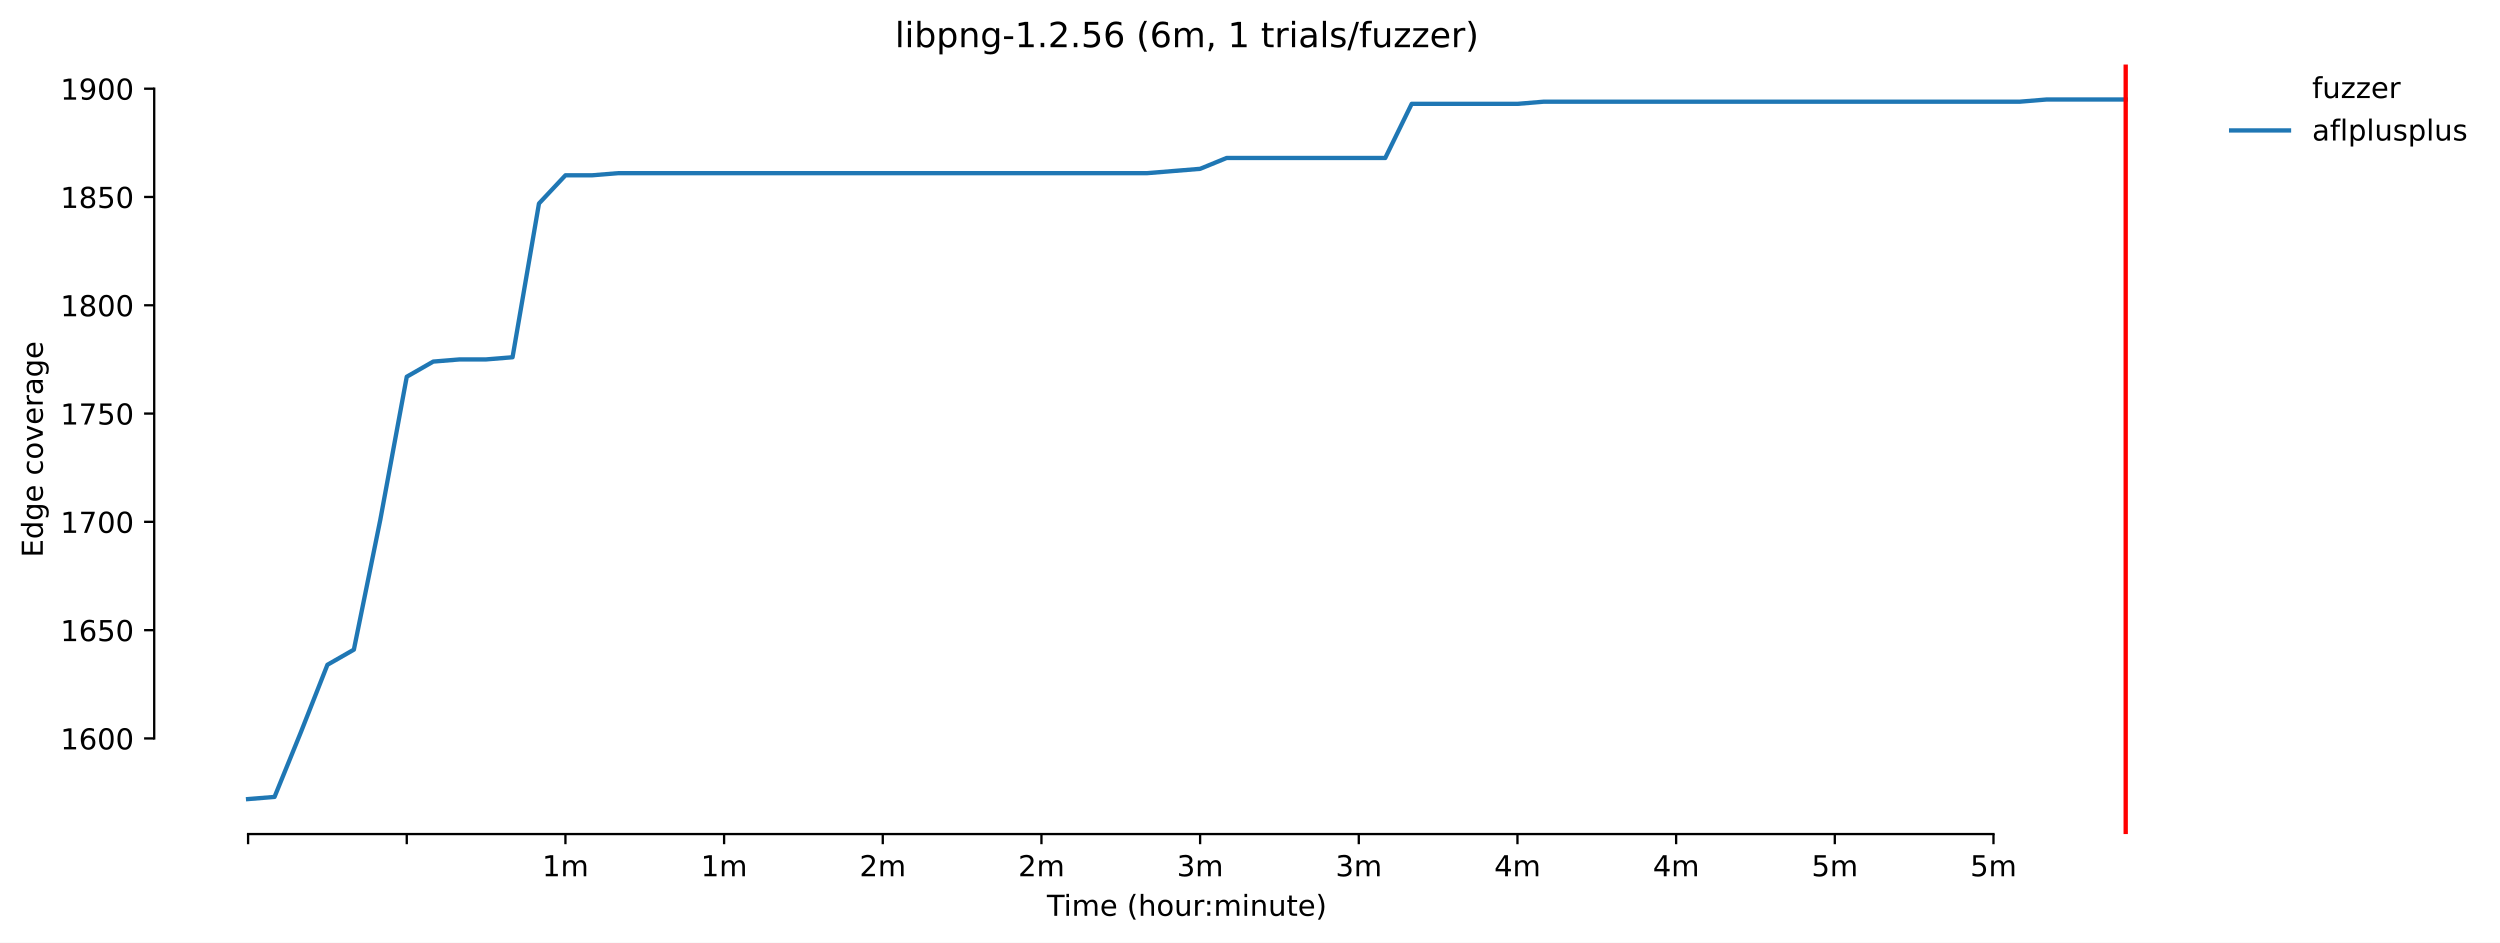
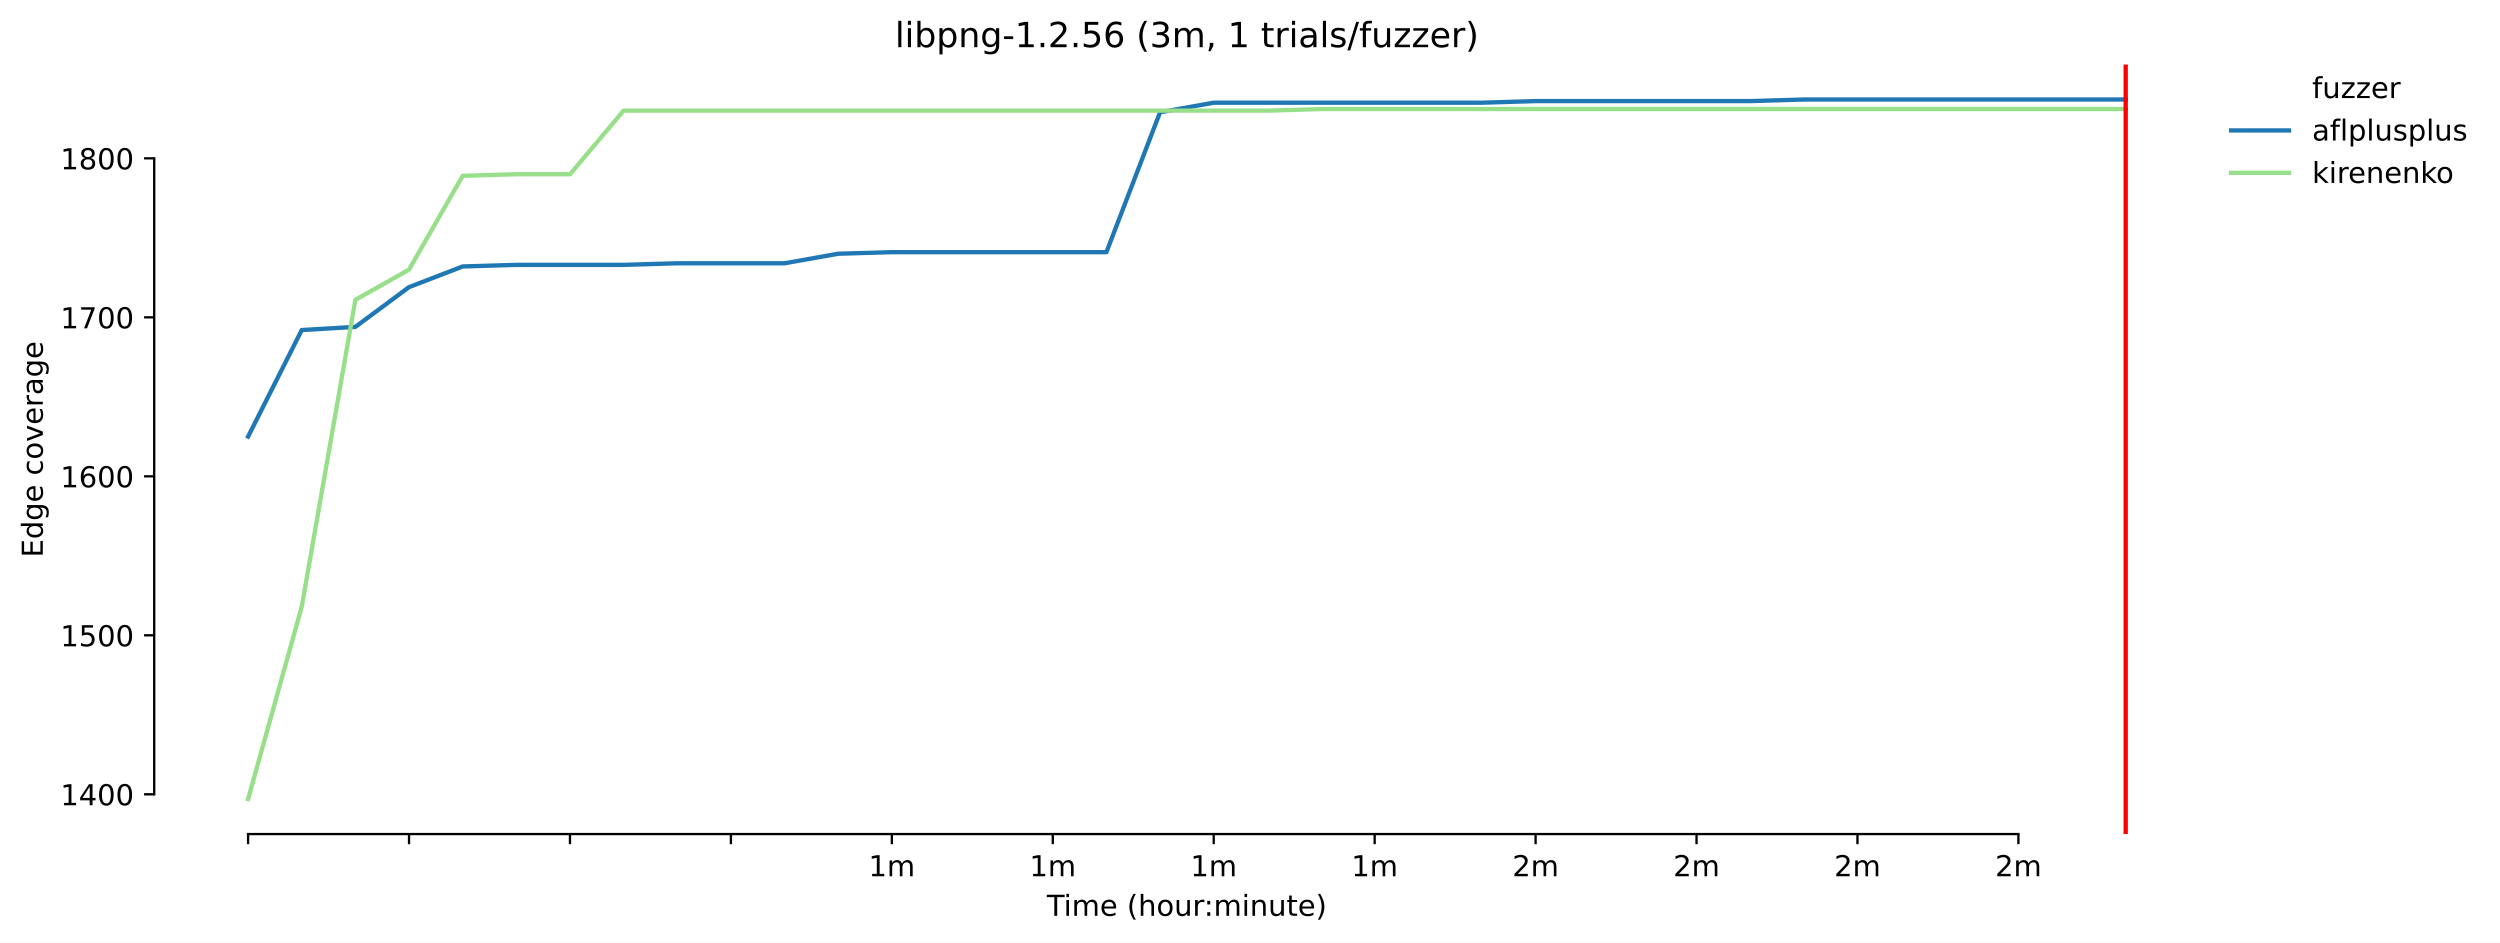
<svg xmlns="http://www.w3.org/2000/svg" xmlns:xlink="http://www.w3.org/1999/xlink" height="325.986pt" version="1.1" viewBox="0 0 864.542 325.986" width="864.542pt">
  <defs>
    <style type="text/css">*{stroke-linecap:butt;stroke-linejoin:round;}</style>
  </defs>
  <g id="figure_1">
    <g id="patch_1">
      <path d="M 0 325.986  L 864.542 325.986  L 864.542 0  L 0 0  z " style="fill:#ffffff;" />
    </g>
    <g id="axes_1">
      <g id="patch_2">
        <path d="M 53.328 288.43  L 767.568 288.43  L 767.568 22.318  L 53.328 22.318  z " style="fill:#ffffff;" />
      </g>
      <g id="matplotlib.axis_1">
        <g id="xtick_1">
          <g id="line2d_1">
            <defs>
-               <path d="M 0 0  L 0 3.5  " id="mb77b4b77ea" style="stroke:#000000;stroke-width:0.8;" />
+               <path d="M 0 0  L 0 3.5  " id="m49708f66ea" style="stroke:#000000;stroke-width:0.8;" />
            </defs>
            <g>
-               <use style="stroke:#000000;stroke-width:0.8;" x="85.794" xlink:href="#mb77b4b77ea" y="288.43" />
+               <use style="stroke:#000000;stroke-width:0.8;" x="85.794" xlink:href="#m49708f66ea" y="288.43" />
            </g>
          </g>
        </g>
        <g id="xtick_2">
          <g id="line2d_2">
            <g>
-               <use style="stroke:#000000;stroke-width:0.8;" x="140.665" xlink:href="#mb77b4b77ea" y="288.43" />
+               <use style="stroke:#000000;stroke-width:0.8;" x="141.449" xlink:href="#m49708f66ea" y="288.43" />
            </g>
          </g>
        </g>
        <g id="xtick_3">
          <g id="line2d_3">
            <g>
-               <use style="stroke:#000000;stroke-width:0.8;" x="195.536" xlink:href="#mb77b4b77ea" y="288.43" />
+               <use style="stroke:#000000;stroke-width:0.8;" x="197.104" xlink:href="#m49708f66ea" y="288.43" />
+             </g>
+           </g>
+         </g>
+         <g id="xtick_4">
+           <g id="line2d_4">
+             <g>
+               <use style="stroke:#000000;stroke-width:0.8;" x="252.759" xlink:href="#m49708f66ea" y="288.43" />
+             </g>
+           </g>
+         </g>
+         <g id="xtick_5">
+           <g id="line2d_5">
+             <g>
+               <use style="stroke:#000000;stroke-width:0.8;" x="308.414" xlink:href="#m49708f66ea" y="288.43" />
            </g>
          </g>
          <g id="text_1">
-             <g transform="translate(187.4844 303.0286)scale(0.1 -0.1)">
+             <g transform="translate(300.3623 303.0286)scale(0.1 -0.1)">
              <defs>
                <path d="M 12.406 8.297  L 28.516 8.297  L 28.516 63.922  L 10.984 60.406  L 10.984 69.391  L 28.422 72.906  L 38.281 72.906  L 38.281 8.297  L 54.391 8.297  L 54.391 0  L 12.406 0  z " id="DejaVuSans-49" />
                <path d="M 52 44.188  Q 55.375 50.25 60.062 53.125  Q 64.75 56 71.094 56  Q 79.641 56 84.281 50.016  Q 88.922 44.047 88.922 33.016  L 88.922 0  L 79.891 0  L 79.891 32.719  Q 79.891 40.578 77.094 44.375  Q 74.312 48.188 68.609 48.188  Q 61.625 48.188 57.562 43.547  Q 53.516 38.922 53.516 30.906  L 53.516 0  L 44.484 0  L 44.484 32.719  Q 44.484 40.625 41.703 44.406  Q 38.922 48.188 33.109 48.188  Q 26.219 48.188 22.156 43.531  Q 18.109 38.875 18.109 30.906  L 18.109 0  L 9.078 0  L 9.078 54.688  L 18.109 54.688  L 18.109 46.188  Q 21.188 51.219 25.484 53.609  Q 29.781 56 35.688 56  Q 41.656 56 45.828 52.969  Q 50 49.953 52 44.188  z " id="DejaVuSans-109" />
              </defs>
              <use xlink:href="#DejaVuSans-49" />
              <use x="63.623" xlink:href="#DejaVuSans-109" />
            </g>
          </g>
        </g>
-         <g id="xtick_4">
-           <g id="line2d_4">
-             <g>
-               <use style="stroke:#000000;stroke-width:0.8;" x="250.407" xlink:href="#mb77b4b77ea" y="288.43" />
-             </g>
-           </g>
-           <g id="text_2">
-             <g transform="translate(242.3556 303.0286)scale(0.1 -0.1)">
-               <use xlink:href="#DejaVuSans-49" />
-               <use x="63.623" xlink:href="#DejaVuSans-109" />
-             </g>
-           </g>
-         </g>
-         <g id="xtick_5">
-           <g id="line2d_5">
-             <g>
-               <use style="stroke:#000000;stroke-width:0.8;" x="305.278" xlink:href="#mb77b4b77ea" y="288.43" />
-             </g>
-           </g>
-           <g id="text_3">
-             <g transform="translate(297.2268 303.0286)scale(0.1 -0.1)">
-               <defs>
-                 <path d="M 19.188 8.297  L 53.609 8.297  L 53.609 0  L 7.328 0  L 7.328 8.297  Q 12.938 14.109 22.625 23.891  Q 32.328 33.688 34.812 36.531  Q 39.547 41.844 41.422 45.531  Q 43.312 49.219 43.312 52.781  Q 43.312 58.594 39.234 62.25  Q 35.156 65.922 28.609 65.922  Q 23.969 65.922 18.812 64.312  Q 13.672 62.703 7.812 59.422  L 7.812 69.391  Q 13.766 71.781 18.938 73  Q 24.125 74.219 28.422 74.219  Q 39.75 74.219 46.484 68.547  Q 53.219 62.891 53.219 53.422  Q 53.219 48.922 51.531 44.891  Q 49.859 40.875 45.406 35.406  Q 44.188 33.984 37.641 27.219  Q 31.109 20.453 19.188 8.297  z " id="DejaVuSans-50" />
-               </defs>
-               <use xlink:href="#DejaVuSans-50" />
-               <use x="63.623" xlink:href="#DejaVuSans-109" />
-             </g>
-           </g>
-         </g>
        <g id="xtick_6">
          <g id="line2d_6">
            <g>
-               <use style="stroke:#000000;stroke-width:0.8;" x="360.15" xlink:href="#mb77b4b77ea" y="288.43" />
-             </g>
-           </g>
-           <g id="text_4">
-             <g transform="translate(352.098 303.0286)scale(0.1 -0.1)">
-               <use xlink:href="#DejaVuSans-50" />
+               <use style="stroke:#000000;stroke-width:0.8;" x="364.069" xlink:href="#m49708f66ea" y="288.43" />
+             </g>
+           </g>
+           <g id="text_2">
+             <g transform="translate(356.0173 303.0286)scale(0.1 -0.1)">
+               <use xlink:href="#DejaVuSans-49" />
              <use x="63.623" xlink:href="#DejaVuSans-109" />
            </g>
          </g>
        </g>
        <g id="xtick_7">
          <g id="line2d_7">
            <g>
-               <use style="stroke:#000000;stroke-width:0.8;" x="415.021" xlink:href="#mb77b4b77ea" y="288.43" />
-             </g>
-           </g>
-           <g id="text_5">
-             <g transform="translate(406.9692 303.0286)scale(0.1 -0.1)">
-               <defs>
-                 <path d="M 40.578 39.312  Q 47.656 37.797 51.625 33  Q 55.609 28.219 55.609 21.188  Q 55.609 10.406 48.188 4.484  Q 40.766 -1.422 27.094 -1.422  Q 22.516 -1.422 17.656 -0.516  Q 12.797 0.391 7.625 2.203  L 7.625 11.719  Q 11.719 9.328 16.594 8.109  Q 21.484 6.891 26.812 6.891  Q 36.078 6.891 40.938 10.547  Q 45.797 14.203 45.797 21.188  Q 45.797 27.641 41.281 31.266  Q 36.766 34.906 28.719 34.906  L 20.219 34.906  L 20.219 43.016  L 29.109 43.016  Q 36.375 43.016 40.234 45.922  Q 44.094 48.828 44.094 54.297  Q 44.094 59.906 40.109 62.906  Q 36.141 65.922 28.719 65.922  Q 24.656 65.922 20.016 65.031  Q 15.375 64.156 9.812 62.312  L 9.812 71.094  Q 15.438 72.656 20.344 73.438  Q 25.25 74.219 29.594 74.219  Q 40.828 74.219 47.359 69.109  Q 53.906 64.016 53.906 55.328  Q 53.906 49.266 50.438 45.094  Q 46.969 40.922 40.578 39.312  z " id="DejaVuSans-51" />
-               </defs>
-               <use xlink:href="#DejaVuSans-51" />
+               <use style="stroke:#000000;stroke-width:0.8;" x="419.724" xlink:href="#m49708f66ea" y="288.43" />
+             </g>
+           </g>
+           <g id="text_3">
+             <g transform="translate(411.6724 303.0286)scale(0.1 -0.1)">
+               <use xlink:href="#DejaVuSans-49" />
              <use x="63.623" xlink:href="#DejaVuSans-109" />
            </g>
          </g>
        </g>
        <g id="xtick_8">
          <g id="line2d_8">
            <g>
-               <use style="stroke:#000000;stroke-width:0.8;" x="469.892" xlink:href="#mb77b4b77ea" y="288.43" />
-             </g>
-           </g>
-           <g id="text_6">
-             <g transform="translate(461.8404 303.0286)scale(0.1 -0.1)">
-               <use xlink:href="#DejaVuSans-51" />
+               <use style="stroke:#000000;stroke-width:0.8;" x="475.379" xlink:href="#m49708f66ea" y="288.43" />
+             </g>
+           </g>
+           <g id="text_4">
+             <g transform="translate(467.3275 303.0286)scale(0.1 -0.1)">
+               <use xlink:href="#DejaVuSans-49" />
              <use x="63.623" xlink:href="#DejaVuSans-109" />
            </g>
          </g>
        </g>
        <g id="xtick_9">
          <g id="line2d_9">
            <g>
-               <use style="stroke:#000000;stroke-width:0.8;" x="524.763" xlink:href="#mb77b4b77ea" y="288.43" />
-             </g>
-           </g>
-           <g id="text_7">
-             <g transform="translate(516.7115 303.0286)scale(0.1 -0.1)">
-               <defs>
-                 <path d="M 37.797 64.312  L 12.891 25.391  L 37.797 25.391  z M 35.203 72.906  L 47.609 72.906  L 47.609 25.391  L 58.016 25.391  L 58.016 17.188  L 47.609 17.188  L 47.609 0  L 37.797 0  L 37.797 17.188  L 4.891 17.188  L 4.891 26.703  z " id="DejaVuSans-52" />
-               </defs>
-               <use xlink:href="#DejaVuSans-52" />
+               <use style="stroke:#000000;stroke-width:0.8;" x="531.034" xlink:href="#m49708f66ea" y="288.43" />
+             </g>
+           </g>
+           <g id="text_5">
+             <g transform="translate(522.9825 303.0286)scale(0.1 -0.1)">
+               <defs>
+                 <path d="M 19.188 8.297  L 53.609 8.297  L 53.609 0  L 7.328 0  L 7.328 8.297  Q 12.938 14.109 22.625 23.891  Q 32.328 33.688 34.812 36.531  Q 39.547 41.844 41.422 45.531  Q 43.312 49.219 43.312 52.781  Q 43.312 58.594 39.234 62.25  Q 35.156 65.922 28.609 65.922  Q 23.969 65.922 18.812 64.312  Q 13.672 62.703 7.812 59.422  L 7.812 69.391  Q 13.766 71.781 18.938 73  Q 24.125 74.219 28.422 74.219  Q 39.75 74.219 46.484 68.547  Q 53.219 62.891 53.219 53.422  Q 53.219 48.922 51.531 44.891  Q 49.859 40.875 45.406 35.406  Q 44.188 33.984 37.641 27.219  Q 31.109 20.453 19.188 8.297  z " id="DejaVuSans-50" />
+               </defs>
+               <use xlink:href="#DejaVuSans-50" />
              <use x="63.623" xlink:href="#DejaVuSans-109" />
            </g>
          </g>
        </g>
        <g id="xtick_10">
          <g id="line2d_10">
            <g>
-               <use style="stroke:#000000;stroke-width:0.8;" x="579.634" xlink:href="#mb77b4b77ea" y="288.43" />
-             </g>
-           </g>
-           <g id="text_8">
-             <g transform="translate(571.5827 303.0286)scale(0.1 -0.1)">
-               <use xlink:href="#DejaVuSans-52" />
+               <use style="stroke:#000000;stroke-width:0.8;" x="586.689" xlink:href="#m49708f66ea" y="288.43" />
+             </g>
+           </g>
+           <g id="text_6">
+             <g transform="translate(578.6376 303.0286)scale(0.1 -0.1)">
+               <use xlink:href="#DejaVuSans-50" />
              <use x="63.623" xlink:href="#DejaVuSans-109" />
            </g>
          </g>
        </g>
        <g id="xtick_11">
          <g id="line2d_11">
            <g>
-               <use style="stroke:#000000;stroke-width:0.8;" x="634.505" xlink:href="#mb77b4b77ea" y="288.43" />
-             </g>
-           </g>
-           <g id="text_9">
-             <g transform="translate(626.4539 303.0286)scale(0.1 -0.1)">
-               <defs>
-                 <path d="M 10.797 72.906  L 49.516 72.906  L 49.516 64.594  L 19.828 64.594  L 19.828 46.734  Q 21.969 47.469 24.109 47.828  Q 26.266 48.188 28.422 48.188  Q 40.625 48.188 47.75 41.5  Q 54.891 34.812 54.891 23.391  Q 54.891 11.625 47.562 5.094  Q 40.234 -1.422 26.906 -1.422  Q 22.312 -1.422 17.547 -0.641  Q 12.797 0.141 7.719 1.703  L 7.719 11.625  Q 12.109 9.234 16.797 8.062  Q 21.484 6.891 26.703 6.891  Q 35.156 6.891 40.078 11.328  Q 45.016 15.766 45.016 23.391  Q 45.016 31 40.078 35.438  Q 35.156 39.891 26.703 39.891  Q 22.75 39.891 18.812 39.016  Q 14.891 38.141 10.797 36.281  z " id="DejaVuSans-53" />
-               </defs>
-               <use xlink:href="#DejaVuSans-53" />
+               <use style="stroke:#000000;stroke-width:0.8;" x="642.344" xlink:href="#m49708f66ea" y="288.43" />
+             </g>
+           </g>
+           <g id="text_7">
+             <g transform="translate(634.2927 303.0286)scale(0.1 -0.1)">
+               <use xlink:href="#DejaVuSans-50" />
              <use x="63.623" xlink:href="#DejaVuSans-109" />
            </g>
          </g>
        </g>
        <g id="xtick_12">
          <g id="line2d_12">
            <g>
-               <use style="stroke:#000000;stroke-width:0.8;" x="689.377" xlink:href="#mb77b4b77ea" y="288.43" />
-             </g>
-           </g>
-           <g id="text_10">
-             <g transform="translate(681.3251 303.0286)scale(0.1 -0.1)">
-               <use xlink:href="#DejaVuSans-53" />
-               <use x="63.623" xlink:href="#DejaVuSans-109" />
-             </g>
-           </g>
-         </g>
-         <g id="text_11">
+               <use style="stroke:#000000;stroke-width:0.8;" x="697.999" xlink:href="#m49708f66ea" y="288.43" />
+             </g>
+           </g>
+           <g id="text_8">
+             <g transform="translate(689.9477 303.0286)scale(0.1 -0.1)">
+               <use xlink:href="#DejaVuSans-50" />
+               <use x="63.623" xlink:href="#DejaVuSans-109" />
+             </g>
+           </g>
+         </g>
+         <g id="text_9">
          <g transform="translate(362.0411 316.7067)scale(0.1 -0.1)">
            <defs>
              <path d="M -0.297 72.906  L 61.375 72.906  L 61.375 64.594  L 35.5 64.594  L 35.5 0  L 25.594 0  L 25.594 64.594  L -0.297 64.594  z " id="DejaVuSans-84" />
              <path d="M 9.422 54.688  L 18.406 54.688  L 18.406 0  L 9.422 0  z M 9.422 75.984  L 18.406 75.984  L 18.406 64.594  L 9.422 64.594  z " id="DejaVuSans-105" />
              <path d="M 56.203 29.594  L 56.203 25.203  L 14.891 25.203  Q 15.484 15.922 20.484 11.062  Q 25.484 6.203 34.422 6.203  Q 39.594 6.203 44.453 7.469  Q 49.312 8.734 54.109 11.281  L 54.109 2.781  Q 49.266 0.734 44.188 -0.344  Q 39.109 -1.422 33.891 -1.422  Q 20.797 -1.422 13.156 6.188  Q 5.516 13.812 5.516 26.812  Q 5.516 40.234 12.766 48.109  Q 20.016 56 32.328 56  Q 43.359 56 49.781 48.891  Q 56.203 41.797 56.203 29.594  z M 47.219 32.234  Q 47.125 39.594 43.094 43.984  Q 39.062 48.391 32.422 48.391  Q 24.906 48.391 20.391 44.141  Q 15.875 39.891 15.188 32.172  z " id="DejaVuSans-101" />
              <path id="DejaVuSans-32" />
              <path d="M 31 75.875  Q 24.469 64.656 21.281 53.656  Q 18.109 42.672 18.109 31.391  Q 18.109 20.125 21.312 9.062  Q 24.516 -2 31 -13.188  L 23.188 -13.188  Q 15.875 -1.703 12.234 9.375  Q 8.594 20.453 8.594 31.391  Q 8.594 42.281 12.203 53.312  Q 15.828 64.359 23.188 75.875  z " id="DejaVuSans-40" />
              <path d="M 54.891 33.016  L 54.891 0  L 45.906 0  L 45.906 32.719  Q 45.906 40.484 42.875 44.328  Q 39.844 48.188 33.797 48.188  Q 26.516 48.188 22.312 43.547  Q 18.109 38.922 18.109 30.906  L 18.109 0  L 9.078 0  L 9.078 75.984  L 18.109 75.984  L 18.109 46.188  Q 21.344 51.125 25.703 53.562  Q 30.078 56 35.797 56  Q 45.219 56 50.047 50.172  Q 54.891 44.344 54.891 33.016  z " id="DejaVuSans-104" />
              <path d="M 30.609 48.391  Q 23.391 48.391 19.188 42.75  Q 14.984 37.109 14.984 27.297  Q 14.984 17.484 19.156 11.844  Q 23.344 6.203 30.609 6.203  Q 37.797 6.203 41.984 11.859  Q 46.188 17.531 46.188 27.297  Q 46.188 37.016 41.984 42.703  Q 37.797 48.391 30.609 48.391  z M 30.609 56  Q 42.328 56 49.016 48.375  Q 55.719 40.766 55.719 27.297  Q 55.719 13.875 49.016 6.219  Q 42.328 -1.422 30.609 -1.422  Q 18.844 -1.422 12.172 6.219  Q 5.516 13.875 5.516 27.297  Q 5.516 40.766 12.172 48.375  Q 18.844 56 30.609 56  z " id="DejaVuSans-111" />
              <path d="M 8.5 21.578  L 8.5 54.688  L 17.484 54.688  L 17.484 21.922  Q 17.484 14.156 20.5 10.266  Q 23.531 6.391 29.594 6.391  Q 36.859 6.391 41.078 11.031  Q 45.312 15.672 45.312 23.688  L 45.312 54.688  L 54.297 54.688  L 54.297 0  L 45.312 0  L 45.312 8.406  Q 42.047 3.422 37.719 1  Q 33.406 -1.422 27.688 -1.422  Q 18.266 -1.422 13.375 4.438  Q 8.5 10.297 8.5 21.578  z M 31.109 56  z " id="DejaVuSans-117" />
              <path d="M 41.109 46.297  Q 39.594 47.172 37.812 47.578  Q 36.031 48 33.891 48  Q 26.266 48 22.188 43.047  Q 18.109 38.094 18.109 28.812  L 18.109 0  L 9.078 0  L 9.078 54.688  L 18.109 54.688  L 18.109 46.188  Q 20.953 51.172 25.484 53.578  Q 30.031 56 36.531 56  Q 37.453 56 38.578 55.875  Q 39.703 55.766 41.062 55.516  z " id="DejaVuSans-114" />
              <path d="M 11.719 12.406  L 22.016 12.406  L 22.016 0  L 11.719 0  z M 11.719 51.703  L 22.016 51.703  L 22.016 39.312  L 11.719 39.312  z " id="DejaVuSans-58" />
              <path d="M 54.891 33.016  L 54.891 0  L 45.906 0  L 45.906 32.719  Q 45.906 40.484 42.875 44.328  Q 39.844 48.188 33.797 48.188  Q 26.516 48.188 22.312 43.547  Q 18.109 38.922 18.109 30.906  L 18.109 0  L 9.078 0  L 9.078 54.688  L 18.109 54.688  L 18.109 46.188  Q 21.344 51.125 25.703 53.562  Q 30.078 56 35.797 56  Q 45.219 56 50.047 50.172  Q 54.891 44.344 54.891 33.016  z " id="DejaVuSans-110" />
              <path d="M 18.312 70.219  L 18.312 54.688  L 36.812 54.688  L 36.812 47.703  L 18.312 47.703  L 18.312 18.016  Q 18.312 11.328 20.141 9.422  Q 21.969 7.516 27.594 7.516  L 36.812 7.516  L 36.812 0  L 27.594 0  Q 17.188 0 13.234 3.875  Q 9.281 7.766 9.281 18.016  L 9.281 47.703  L 2.688 47.703  L 2.688 54.688  L 9.281 54.688  L 9.281 70.219  z " id="DejaVuSans-116" />
              <path d="M 8.016 75.875  L 15.828 75.875  Q 23.141 64.359 26.781 53.312  Q 30.422 42.281 30.422 31.391  Q 30.422 20.453 26.781 9.375  Q 23.141 -1.703 15.828 -13.188  L 8.016 -13.188  Q 14.5 -2 17.703 9.062  Q 20.906 20.125 20.906 31.391  Q 20.906 42.672 17.703 53.656  Q 14.5 64.656 8.016 75.875  z " id="DejaVuSans-41" />
            </defs>
            <use xlink:href="#DejaVuSans-84" />
            <use x="57.959" xlink:href="#DejaVuSans-105" />
            <use x="85.742" xlink:href="#DejaVuSans-109" />
            <use x="183.154" xlink:href="#DejaVuSans-101" />
            <use x="244.678" xlink:href="#DejaVuSans-32" />
            <use x="276.465" xlink:href="#DejaVuSans-40" />
            <use x="315.479" xlink:href="#DejaVuSans-104" />
            <use x="378.857" xlink:href="#DejaVuSans-111" />
            <use x="440.039" xlink:href="#DejaVuSans-117" />
            <use x="503.418" xlink:href="#DejaVuSans-114" />
            <use x="542.781" xlink:href="#DejaVuSans-58" />
            <use x="576.473" xlink:href="#DejaVuSans-109" />
            <use x="673.885" xlink:href="#DejaVuSans-105" />
            <use x="701.668" xlink:href="#DejaVuSans-110" />
            <use x="765.047" xlink:href="#DejaVuSans-117" />
            <use x="828.426" xlink:href="#DejaVuSans-116" />
            <use x="867.635" xlink:href="#DejaVuSans-101" />
            <use x="929.158" xlink:href="#DejaVuSans-41" />
          </g>
        </g>
      </g>
      <g id="matplotlib.axis_2">
        <g id="ytick_1">
          <g id="line2d_13">
            <defs>
-               <path d="M 0 0  L -3.5 0  " id="m73d55bda8e" style="stroke:#000000;stroke-width:0.8;" />
+               <path d="M 0 0  L -3.5 0  " id="m6841b89488" style="stroke:#000000;stroke-width:0.8;" />
            </defs>
            <g>
-               <use style="stroke:#000000;stroke-width:0.8;" x="53.328" xlink:href="#m73d55bda8e" y="255.363" />
+               <use style="stroke:#000000;stroke-width:0.8;" x="53.328" xlink:href="#m6841b89488" y="274.685" />
+             </g>
+           </g>
+           <g id="text_10">
+             <g transform="translate(20.87813 278.4839)scale(0.1 -0.1)">
+               <defs>
+                 <path d="M 37.797 64.312  L 12.891 25.391  L 37.797 25.391  z M 35.203 72.906  L 47.609 72.906  L 47.609 25.391  L 58.016 25.391  L 58.016 17.188  L 47.609 17.188  L 47.609 0  L 37.797 0  L 37.797 17.188  L 4.891 17.188  L 4.891 26.703  z " id="DejaVuSans-52" />
+                 <path d="M 31.781 66.406  Q 24.172 66.406 20.328 58.906  Q 16.5 51.422 16.5 36.375  Q 16.5 21.391 20.328 13.891  Q 24.172 6.391 31.781 6.391  Q 39.453 6.391 43.281 13.891  Q 47.125 21.391 47.125 36.375  Q 47.125 51.422 43.281 58.906  Q 39.453 66.406 31.781 66.406  z M 31.781 74.219  Q 44.047 74.219 50.516 64.516  Q 56.984 54.828 56.984 36.375  Q 56.984 17.969 50.516 8.266  Q 44.047 -1.422 31.781 -1.422  Q 19.531 -1.422 13.062 8.266  Q 6.594 17.969 6.594 36.375  Q 6.594 54.828 13.062 64.516  Q 19.531 74.219 31.781 74.219  z " id="DejaVuSans-48" />
+               </defs>
+               <use xlink:href="#DejaVuSans-49" />
+               <use x="63.623" xlink:href="#DejaVuSans-52" />
+               <use x="127.246" xlink:href="#DejaVuSans-48" />
+               <use x="190.869" xlink:href="#DejaVuSans-48" />
+             </g>
+           </g>
+         </g>
+         <g id="ytick_2">
+           <g id="line2d_14">
+             <g>
+               <use style="stroke:#000000;stroke-width:0.8;" x="53.328" xlink:href="#m6841b89488" y="219.703" />
+             </g>
+           </g>
+           <g id="text_11">
+             <g transform="translate(20.87813 223.5021)scale(0.1 -0.1)">
+               <defs>
+                 <path d="M 10.797 72.906  L 49.516 72.906  L 49.516 64.594  L 19.828 64.594  L 19.828 46.734  Q 21.969 47.469 24.109 47.828  Q 26.266 48.188 28.422 48.188  Q 40.625 48.188 47.75 41.5  Q 54.891 34.812 54.891 23.391  Q 54.891 11.625 47.562 5.094  Q 40.234 -1.422 26.906 -1.422  Q 22.312 -1.422 17.547 -0.641  Q 12.797 0.141 7.719 1.703  L 7.719 11.625  Q 12.109 9.234 16.797 8.062  Q 21.484 6.891 26.703 6.891  Q 35.156 6.891 40.078 11.328  Q 45.016 15.766 45.016 23.391  Q 45.016 31 40.078 35.438  Q 35.156 39.891 26.703 39.891  Q 22.75 39.891 18.812 39.016  Q 14.891 38.141 10.797 36.281  z " id="DejaVuSans-53" />
+               </defs>
+               <use xlink:href="#DejaVuSans-49" />
+               <use x="63.623" xlink:href="#DejaVuSans-53" />
+               <use x="127.246" xlink:href="#DejaVuSans-48" />
+               <use x="190.869" xlink:href="#DejaVuSans-48" />
+             </g>
+           </g>
+         </g>
+         <g id="ytick_3">
+           <g id="line2d_15">
+             <g>
+               <use style="stroke:#000000;stroke-width:0.8;" x="53.328" xlink:href="#m6841b89488" y="164.721" />
            </g>
          </g>
          <g id="text_12">
-             <g transform="translate(20.87813 259.162)scale(0.1 -0.1)">
+             <g transform="translate(20.87813 168.5203)scale(0.1 -0.1)">
              <defs>
                <path d="M 33.016 40.375  Q 26.375 40.375 22.484 35.828  Q 18.609 31.297 18.609 23.391  Q 18.609 15.531 22.484 10.953  Q 26.375 6.391 33.016 6.391  Q 39.656 6.391 43.531 10.953  Q 47.406 15.531 47.406 23.391  Q 47.406 31.297 43.531 35.828  Q 39.656 40.375 33.016 40.375  z M 52.594 71.297  L 52.594 62.312  Q 48.875 64.062 45.094 64.984  Q 41.312 65.922 37.594 65.922  Q 27.828 65.922 22.672 59.328  Q 17.531 52.734 16.797 39.406  Q 19.672 43.656 24.016 45.922  Q 28.375 48.188 33.594 48.188  Q 44.578 48.188 50.953 41.516  Q 57.328 34.859 57.328 23.391  Q 57.328 12.156 50.688 5.359  Q 44.047 -1.422 33.016 -1.422  Q 20.359 -1.422 13.672 8.266  Q 6.984 17.969 6.984 36.375  Q 6.984 53.656 15.188 63.938  Q 23.391 74.219 37.203 74.219  Q 40.922 74.219 44.703 73.484  Q 48.484 72.75 52.594 71.297  z " id="DejaVuSans-54" />
-                 <path d="M 31.781 66.406  Q 24.172 66.406 20.328 58.906  Q 16.5 51.422 16.5 36.375  Q 16.5 21.391 20.328 13.891  Q 24.172 6.391 31.781 6.391  Q 39.453 6.391 43.281 13.891  Q 47.125 21.391 47.125 36.375  Q 47.125 51.422 43.281 58.906  Q 39.453 66.406 31.781 66.406  z M 31.781 74.219  Q 44.047 74.219 50.516 64.516  Q 56.984 54.828 56.984 36.375  Q 56.984 17.969 50.516 8.266  Q 44.047 -1.422 31.781 -1.422  Q 19.531 -1.422 13.062 8.266  Q 6.594 17.969 6.594 36.375  Q 6.594 54.828 13.062 64.516  Q 19.531 74.219 31.781 74.219  z " id="DejaVuSans-48" />
              </defs>
              <use xlink:href="#DejaVuSans-49" />
              <use x="63.623" xlink:href="#DejaVuSans-54" />
              <use x="127.246" xlink:href="#DejaVuSans-48" />
              <use x="190.869" xlink:href="#DejaVuSans-48" />
            </g>
          </g>
        </g>
-         <g id="ytick_2">
-           <g id="line2d_14">
-             <g>
-               <use style="stroke:#000000;stroke-width:0.8;" x="53.328" xlink:href="#m73d55bda8e" y="217.914" />
+         <g id="ytick_4">
+           <g id="line2d_16">
+             <g>
+               <use style="stroke:#000000;stroke-width:0.8;" x="53.328" xlink:href="#m6841b89488" y="109.739" />
            </g>
          </g>
          <g id="text_13">
-             <g transform="translate(20.87813 221.713)scale(0.1 -0.1)">
-               <use xlink:href="#DejaVuSans-49" />
-               <use x="63.623" xlink:href="#DejaVuSans-54" />
-               <use x="127.246" xlink:href="#DejaVuSans-53" />
-               <use x="190.869" xlink:href="#DejaVuSans-48" />
-             </g>
-           </g>
-         </g>
-         <g id="ytick_3">
-           <g id="line2d_15">
-             <g>
-               <use style="stroke:#000000;stroke-width:0.8;" x="53.328" xlink:href="#m73d55bda8e" y="180.465" />
-             </g>
-           </g>
-           <g id="text_14">
-             <g transform="translate(20.87813 184.2641)scale(0.1 -0.1)">
+             <g transform="translate(20.87813 113.5384)scale(0.1 -0.1)">
              <defs>
                <path d="M 8.203 72.906  L 55.078 72.906  L 55.078 68.703  L 28.609 0  L 18.312 0  L 43.219 64.594  L 8.203 64.594  z " id="DejaVuSans-55" />
              </defs>
              <use xlink:href="#DejaVuSans-49" />
              <use x="63.623" xlink:href="#DejaVuSans-55" />
              <use x="127.246" xlink:href="#DejaVuSans-48" />
              <use x="190.869" xlink:href="#DejaVuSans-48" />
            </g>
          </g>
        </g>
-         <g id="ytick_4">
-           <g id="line2d_16">
-             <g>
-               <use style="stroke:#000000;stroke-width:0.8;" x="53.328" xlink:href="#m73d55bda8e" y="143.016" />
-             </g>
-           </g>
-           <g id="text_15">
-             <g transform="translate(20.87813 146.8152)scale(0.1 -0.1)">
-               <use xlink:href="#DejaVuSans-49" />
-               <use x="63.623" xlink:href="#DejaVuSans-55" />
-               <use x="127.246" xlink:href="#DejaVuSans-53" />
-               <use x="190.869" xlink:href="#DejaVuSans-48" />
-             </g>
-           </g>
-         </g>
        <g id="ytick_5">
          <g id="line2d_17">
            <g>
-               <use style="stroke:#000000;stroke-width:0.8;" x="53.328" xlink:href="#m73d55bda8e" y="105.567" />
-             </g>
-           </g>
-           <g id="text_16">
-             <g transform="translate(20.87813 109.3663)scale(0.1 -0.1)">
+               <use style="stroke:#000000;stroke-width:0.8;" x="53.328" xlink:href="#m6841b89488" y="54.757" />
+             </g>
+           </g>
+           <g id="text_14">
+             <g transform="translate(20.87813 58.55662)scale(0.1 -0.1)">
              <defs>
                <path d="M 31.781 34.625  Q 24.75 34.625 20.719 30.859  Q 16.703 27.094 16.703 20.516  Q 16.703 13.922 20.719 10.156  Q 24.75 6.391 31.781 6.391  Q 38.812 6.391 42.859 10.172  Q 46.922 13.969 46.922 20.516  Q 46.922 27.094 42.891 30.859  Q 38.875 34.625 31.781 34.625  z M 21.922 38.812  Q 15.578 40.375 12.031 44.719  Q 8.5 49.078 8.5 55.328  Q 8.5 64.062 14.719 69.141  Q 20.953 74.219 31.781 74.219  Q 42.672 74.219 48.875 69.141  Q 55.078 64.062 55.078 55.328  Q 55.078 49.078 51.531 44.719  Q 48 40.375 41.703 38.812  Q 48.828 37.156 52.797 32.312  Q 56.781 27.484 56.781 20.516  Q 56.781 9.906 50.312 4.234  Q 43.844 -1.422 31.781 -1.422  Q 19.734 -1.422 13.25 4.234  Q 6.781 9.906 6.781 20.516  Q 6.781 27.484 10.781 32.312  Q 14.797 37.156 21.922 38.812  z M 18.312 54.391  Q 18.312 48.734 21.844 45.562  Q 25.391 42.391 31.781 42.391  Q 38.141 42.391 41.719 45.562  Q 45.312 48.734 45.312 54.391  Q 45.312 60.062 41.719 63.234  Q 38.141 66.406 31.781 66.406  Q 25.391 66.406 21.844 63.234  Q 18.312 60.062 18.312 54.391  z " id="DejaVuSans-56" />
              </defs>
              <use xlink:href="#DejaVuSans-49" />
              <use x="63.623" xlink:href="#DejaVuSans-56" />
              <use x="127.246" xlink:href="#DejaVuSans-48" />
              <use x="190.869" xlink:href="#DejaVuSans-48" />
            </g>
          </g>
        </g>
-         <g id="ytick_6">
-           <g id="line2d_18">
-             <g>
-               <use style="stroke:#000000;stroke-width:0.8;" x="53.328" xlink:href="#m73d55bda8e" y="68.118" />
-             </g>
-           </g>
-           <g id="text_17">
-             <g transform="translate(20.87813 71.91737)scale(0.1 -0.1)">
-               <use xlink:href="#DejaVuSans-49" />
-               <use x="63.623" xlink:href="#DejaVuSans-56" />
-               <use x="127.246" xlink:href="#DejaVuSans-53" />
-               <use x="190.869" xlink:href="#DejaVuSans-48" />
-             </g>
-           </g>
-         </g>
-         <g id="ytick_7">
-           <g id="line2d_19">
-             <g>
-               <use style="stroke:#000000;stroke-width:0.8;" x="53.328" xlink:href="#m73d55bda8e" y="30.669" />
-             </g>
-           </g>
-           <g id="text_18">
-             <g transform="translate(20.87813 34.46845)scale(0.1 -0.1)">
-               <defs>
-                 <path d="M 10.984 1.516  L 10.984 10.5  Q 14.703 8.734 18.5 7.812  Q 22.312 6.891 25.984 6.891  Q 35.75 6.891 40.891 13.453  Q 46.047 20.016 46.781 33.406  Q 43.953 29.203 39.594 26.953  Q 35.25 24.703 29.984 24.703  Q 19.047 24.703 12.672 31.312  Q 6.297 37.938 6.297 49.422  Q 6.297 60.641 12.938 67.422  Q 19.578 74.219 30.609 74.219  Q 43.266 74.219 49.922 64.516  Q 56.594 54.828 56.594 36.375  Q 56.594 19.141 48.406 8.859  Q 40.234 -1.422 26.422 -1.422  Q 22.703 -1.422 18.891 -0.688  Q 15.094 0.047 10.984 1.516  z M 30.609 32.422  Q 37.25 32.422 41.125 36.953  Q 45.016 41.5 45.016 49.422  Q 45.016 57.281 41.125 61.844  Q 37.25 66.406 30.609 66.406  Q 23.969 66.406 20.094 61.844  Q 16.219 57.281 16.219 49.422  Q 16.219 41.5 20.094 36.953  Q 23.969 32.422 30.609 32.422  z " id="DejaVuSans-57" />
-               </defs>
-               <use xlink:href="#DejaVuSans-49" />
-               <use x="63.623" xlink:href="#DejaVuSans-57" />
-               <use x="127.246" xlink:href="#DejaVuSans-48" />
-               <use x="190.869" xlink:href="#DejaVuSans-48" />
-             </g>
-           </g>
-         </g>
-         <g id="text_19">
+         <g id="text_15">
          <g transform="translate(14.79844 192.7624)rotate(-90)scale(0.1 -0.1)">
            <defs>
              <path d="M 9.812 72.906  L 55.906 72.906  L 55.906 64.594  L 19.672 64.594  L 19.672 43.016  L 54.391 43.016  L 54.391 34.719  L 19.672 34.719  L 19.672 8.297  L 56.781 8.297  L 56.781 0  L 9.812 0  z " id="DejaVuSans-69" />
              <path d="M 45.406 46.391  L 45.406 75.984  L 54.391 75.984  L 54.391 0  L 45.406 0  L 45.406 8.203  Q 42.578 3.328 38.25 0.953  Q 33.938 -1.422 27.875 -1.422  Q 17.969 -1.422 11.734 6.484  Q 5.516 14.406 5.516 27.297  Q 5.516 40.188 11.734 48.094  Q 17.969 56 27.875 56  Q 33.938 56 38.25 53.625  Q 42.578 51.266 45.406 46.391  z M 14.797 27.297  Q 14.797 17.391 18.875 11.75  Q 22.953 6.109 30.078 6.109  Q 37.203 6.109 41.297 11.75  Q 45.406 17.391 45.406 27.297  Q 45.406 37.203 41.297 42.844  Q 37.203 48.484 30.078 48.484  Q 22.953 48.484 18.875 42.844  Q 14.797 37.203 14.797 27.297  z " id="DejaVuSans-100" />
              <path d="M 45.406 27.984  Q 45.406 37.75 41.375 43.109  Q 37.359 48.484 30.078 48.484  Q 22.859 48.484 18.828 43.109  Q 14.797 37.75 14.797 27.984  Q 14.797 18.266 18.828 12.891  Q 22.859 7.516 30.078 7.516  Q 37.359 7.516 41.375 12.891  Q 45.406 18.266 45.406 27.984  z M 54.391 6.781  Q 54.391 -7.172 48.188 -13.984  Q 42 -20.797 29.203 -20.797  Q 24.469 -20.797 20.266 -20.094  Q 16.062 -19.391 12.109 -17.922  L 12.109 -9.188  Q 16.062 -11.328 19.922 -12.344  Q 23.781 -13.375 27.781 -13.375  Q 36.625 -13.375 41.016 -8.766  Q 45.406 -4.156 45.406 5.172  L 45.406 9.625  Q 42.625 4.781 38.281 2.391  Q 33.938 0 27.875 0  Q 17.828 0 11.672 7.656  Q 5.516 15.328 5.516 27.984  Q 5.516 40.672 11.672 48.328  Q 17.828 56 27.875 56  Q 33.938 56 38.281 53.609  Q 42.625 51.219 45.406 46.391  L 45.406 54.688  L 54.391 54.688  z " id="DejaVuSans-103" />
              <path d="M 48.781 52.594  L 48.781 44.188  Q 44.969 46.297 41.141 47.344  Q 37.312 48.391 33.406 48.391  Q 24.656 48.391 19.812 42.844  Q 14.984 37.312 14.984 27.297  Q 14.984 17.281 19.812 11.734  Q 24.656 6.203 33.406 6.203  Q 37.312 6.203 41.141 7.25  Q 44.969 8.297 48.781 10.406  L 48.781 2.094  Q 45.016 0.344 40.984 -0.531  Q 36.969 -1.422 32.422 -1.422  Q 20.062 -1.422 12.781 6.344  Q 5.516 14.109 5.516 27.297  Q 5.516 40.672 12.859 48.328  Q 20.219 56 33.016 56  Q 37.156 56 41.109 55.141  Q 45.062 54.297 48.781 52.594  z " id="DejaVuSans-99" />
              <path d="M 2.984 54.688  L 12.5 54.688  L 29.594 8.797  L 46.688 54.688  L 56.203 54.688  L 35.688 0  L 23.484 0  z " id="DejaVuSans-118" />
              <path d="M 34.281 27.484  Q 23.391 27.484 19.188 25  Q 14.984 22.516 14.984 16.5  Q 14.984 11.719 18.141 8.906  Q 21.297 6.109 26.703 6.109  Q 34.188 6.109 38.703 11.406  Q 43.219 16.703 43.219 25.484  L 43.219 27.484  z M 52.203 31.203  L 52.203 0  L 43.219 0  L 43.219 8.297  Q 40.141 3.328 35.547 0.953  Q 30.953 -1.422 24.312 -1.422  Q 15.922 -1.422 10.953 3.297  Q 6 8.016 6 15.922  Q 6 25.141 12.172 29.828  Q 18.359 34.516 30.609 34.516  L 43.219 34.516  L 43.219 35.406  Q 43.219 41.609 39.141 45  Q 35.062 48.391 27.688 48.391  Q 23 48.391 18.547 47.266  Q 14.109 46.141 10.016 43.891  L 10.016 52.203  Q 14.938 54.109 19.578 55.047  Q 24.219 56 28.609 56  Q 40.484 56 46.344 49.844  Q 52.203 43.703 52.203 31.203  z " id="DejaVuSans-97" />
            </defs>
            <use xlink:href="#DejaVuSans-69" />
            <use x="63.184" xlink:href="#DejaVuSans-100" />
            <use x="126.66" xlink:href="#DejaVuSans-103" />
            <use x="190.137" xlink:href="#DejaVuSans-101" />
            <use x="251.66" xlink:href="#DejaVuSans-32" />
            <use x="283.447" xlink:href="#DejaVuSans-99" />
            <use x="338.428" xlink:href="#DejaVuSans-111" />
            <use x="399.609" xlink:href="#DejaVuSans-118" />
            <use x="458.789" xlink:href="#DejaVuSans-101" />
            <use x="520.312" xlink:href="#DejaVuSans-114" />
            <use x="561.426" xlink:href="#DejaVuSans-97" />
            <use x="622.705" xlink:href="#DejaVuSans-103" />
            <use x="686.182" xlink:href="#DejaVuSans-101" />
          </g>
        </g>
      </g>
-       <g id="line2d_20">
-         <path clip-path="url(#p6e6c36c8b0)" d="M 85.794 276.334  L 94.939 275.585  L 104.084 253.116  L 113.229 229.897  L 122.374 224.655  L 131.52 179.716  L 140.665 130.283  L 149.81 125.041  L 158.955 124.292  L 168.1 124.292  L 177.246 123.543  L 186.391 70.365  L 195.536 60.628  L 204.681 60.628  L 213.826 59.879  L 222.972 59.879  L 232.117 59.879  L 241.262 59.879  L 250.407 59.879  L 259.552 59.879  L 268.698 59.879  L 277.843 59.879  L 286.988 59.879  L 296.133 59.879  L 305.278 59.879  L 314.424 59.879  L 323.569 59.879  L 332.714 59.879  L 341.859 59.879  L 351.004 59.879  L 360.15 59.879  L 369.295 59.879  L 378.44 59.879  L 387.585 59.879  L 396.73 59.879  L 405.876 59.13  L 415.021 58.381  L 424.166 54.637  L 433.311 54.637  L 442.456 54.637  L 451.602 54.637  L 460.747 54.637  L 469.892 54.637  L 479.037 54.637  L 488.182 35.912  L 497.328 35.912  L 506.473 35.912  L 515.618 35.912  L 524.763 35.912  L 533.908 35.163  L 543.054 35.163  L 552.199 35.163  L 561.344 35.163  L 570.489 35.163  L 579.634 35.163  L 588.779 35.163  L 597.925 35.163  L 607.07 35.163  L 616.215 35.163  L 625.36 35.163  L 634.505 35.163  L 643.651 35.163  L 652.796 35.163  L 661.941 35.163  L 671.086 35.163  L 680.231 35.163  L 689.377 35.163  L 698.522 35.163  L 707.667 34.414  L 716.812 34.414  L 725.957 34.414  L 735.103 34.414  " style="fill:none;stroke:#1f77b4;stroke-linecap:square;stroke-width:1.5;" />
-       </g>
+       <g id="line2d_18">
+         <path clip-path="url(#p2085208e65)" d="M 85.794 150.976  L 104.345 114.138  L 122.897 113.038  L 141.449 99.293  L 160 92.145  L 178.552 91.595  L 197.104 91.595  L 215.655 91.595  L 234.207 91.045  L 252.759 91.045  L 271.31 91.045  L 289.862 87.746  L 308.414 87.197  L 326.966 87.197  L 345.517 87.197  L 364.069 87.197  L 382.621 87.197  L 401.172 38.813  L 419.724 35.514  L 438.276 35.514  L 456.827 35.514  L 475.379 35.514  L 493.931 35.514  L 512.482 35.514  L 531.034 34.964  L 549.586 34.964  L 568.137 34.964  L 586.689 34.964  L 605.241 34.964  L 623.793 34.414  L 642.344 34.414  L 660.896 34.414  L 679.448 34.414  L 697.999 34.414  L 716.551 34.414  L 735.103 34.414  " style="fill:none;stroke:#1f77b4;stroke-linecap:square;stroke-width:1.5;" />
+       </g>
+       <g id="line2d_19">
+         <path clip-path="url(#p2085208e65)" d="M 85.794 276.334  L 104.345 209.806  L 122.897 103.691  L 141.449 93.245  L 160 60.805  L 178.552 60.256  L 197.104 60.256  L 215.655 38.263  L 234.207 38.263  L 252.759 38.263  L 271.31 38.263  L 289.862 38.263  L 308.414 38.263  L 326.966 38.263  L 345.517 38.263  L 364.069 38.263  L 382.621 38.263  L 401.172 38.263  L 419.724 38.263  L 438.276 38.263  L 456.827 37.713  L 475.379 37.713  L 493.931 37.713  L 512.482 37.713  L 531.034 37.713  L 549.586 37.713  L 568.137 37.713  L 586.689 37.713  L 605.241 37.713  L 623.793 37.713  L 642.344 37.713  L 660.896 37.713  L 679.448 37.713  L 697.999 37.713  L 716.551 37.713  L 735.103 37.713  " style="fill:none;stroke:#98df8a;stroke-linecap:square;stroke-width:1.5;" />
+       </g>
+       <g id="line2d_20" />
      <g id="line2d_21" />
      <g id="line2d_22" />
      <g id="line2d_23">
-         <path clip-path="url(#p6e6c36c8b0)" d="M 735.103 288.43  L 735.103 22.318  " style="fill:none;stroke:#ff0000;stroke-linecap:square;stroke-width:1.5;" />
+         <path clip-path="url(#p2085208e65)" d="M 735.103 288.43  L 735.103 22.318  " style="fill:none;stroke:#ff0000;stroke-linecap:square;stroke-width:1.5;" />
      </g>
      <g id="patch_3">
-         <path d="M 53.328 255.363  L 53.328 30.669  " style="fill:none;stroke:#000000;stroke-linecap:square;stroke-linejoin:miter;stroke-width:0.8;" />
+         <path d="M 53.328 274.685  L 53.328 54.757  " style="fill:none;stroke:#000000;stroke-linecap:square;stroke-linejoin:miter;stroke-width:0.8;" />
      </g>
      <g id="patch_4">
-         <path d="M 85.794 288.43  L 689.377 288.43  " style="fill:none;stroke:#000000;stroke-linecap:square;stroke-linejoin:miter;stroke-width:0.8;" />
-       </g>
-       <g id="text_20">
+         <path d="M 85.794 288.43  L 697.999 288.43  " style="fill:none;stroke:#000000;stroke-linecap:square;stroke-linejoin:miter;stroke-width:0.8;" />
+       </g>
+       <g id="text_16">
        <g transform="translate(309.5 16.31812)scale(0.12 -0.12)">
          <defs>
            <path d="M 9.422 75.984  L 18.406 75.984  L 18.406 0  L 9.422 0  z " id="DejaVuSans-108" />
            <path d="M 48.688 27.297  Q 48.688 37.203 44.609 42.844  Q 40.531 48.484 33.406 48.484  Q 26.266 48.484 22.188 42.844  Q 18.109 37.203 18.109 27.297  Q 18.109 17.391 22.188 11.75  Q 26.266 6.109 33.406 6.109  Q 40.531 6.109 44.609 11.75  Q 48.688 17.391 48.688 27.297  z M 18.109 46.391  Q 20.953 51.266 25.266 53.625  Q 29.594 56 35.594 56  Q 45.562 56 51.781 48.094  Q 58.016 40.188 58.016 27.297  Q 58.016 14.406 51.781 6.484  Q 45.562 -1.422 35.594 -1.422  Q 29.594 -1.422 25.266 0.953  Q 20.953 3.328 18.109 8.203  L 18.109 0  L 9.078 0  L 9.078 75.984  L 18.109 75.984  z " id="DejaVuSans-98" />
            <path d="M 18.109 8.203  L 18.109 -20.797  L 9.078 -20.797  L 9.078 54.688  L 18.109 54.688  L 18.109 46.391  Q 20.953 51.266 25.266 53.625  Q 29.594 56 35.594 56  Q 45.562 56 51.781 48.094  Q 58.016 40.188 58.016 27.297  Q 58.016 14.406 51.781 6.484  Q 45.562 -1.422 35.594 -1.422  Q 29.594 -1.422 25.266 0.953  Q 20.953 3.328 18.109 8.203  z M 48.688 27.297  Q 48.688 37.203 44.609 42.844  Q 40.531 48.484 33.406 48.484  Q 26.266 48.484 22.188 42.844  Q 18.109 37.203 18.109 27.297  Q 18.109 17.391 22.188 11.75  Q 26.266 6.109 33.406 6.109  Q 40.531 6.109 44.609 11.75  Q 48.688 17.391 48.688 27.297  z " id="DejaVuSans-112" />
            <path d="M 4.891 31.391  L 31.203 31.391  L 31.203 23.391  L 4.891 23.391  z " id="DejaVuSans-45" />
            <path d="M 10.688 12.406  L 21 12.406  L 21 0  L 10.688 0  z " id="DejaVuSans-46" />
+             <path d="M 40.578 39.312  Q 47.656 37.797 51.625 33  Q 55.609 28.219 55.609 21.188  Q 55.609 10.406 48.188 4.484  Q 40.766 -1.422 27.094 -1.422  Q 22.516 -1.422 17.656 -0.516  Q 12.797 0.391 7.625 2.203  L 7.625 11.719  Q 11.719 9.328 16.594 8.109  Q 21.484 6.891 26.812 6.891  Q 36.078 6.891 40.938 10.547  Q 45.797 14.203 45.797 21.188  Q 45.797 27.641 41.281 31.266  Q 36.766 34.906 28.719 34.906  L 20.219 34.906  L 20.219 43.016  L 29.109 43.016  Q 36.375 43.016 40.234 45.922  Q 44.094 48.828 44.094 54.297  Q 44.094 59.906 40.109 62.906  Q 36.141 65.922 28.719 65.922  Q 24.656 65.922 20.016 65.031  Q 15.375 64.156 9.812 62.312  L 9.812 71.094  Q 15.438 72.656 20.344 73.438  Q 25.25 74.219 29.594 74.219  Q 40.828 74.219 47.359 69.109  Q 53.906 64.016 53.906 55.328  Q 53.906 49.266 50.438 45.094  Q 46.969 40.922 40.578 39.312  z " id="DejaVuSans-51" />
            <path d="M 11.719 12.406  L 22.016 12.406  L 22.016 4  L 14.016 -11.625  L 7.719 -11.625  L 11.719 4  z " id="DejaVuSans-44" />
            <path d="M 44.281 53.078  L 44.281 44.578  Q 40.484 46.531 36.375 47.5  Q 32.281 48.484 27.875 48.484  Q 21.188 48.484 17.844 46.438  Q 14.5 44.391 14.5 40.281  Q 14.5 37.156 16.891 35.375  Q 19.281 33.594 26.516 31.984  L 29.594 31.297  Q 39.156 29.25 43.188 25.516  Q 47.219 21.781 47.219 15.094  Q 47.219 7.469 41.188 3.016  Q 35.156 -1.422 24.609 -1.422  Q 20.219 -1.422 15.453 -0.562  Q 10.688 0.297 5.422 2  L 5.422 11.281  Q 10.406 8.688 15.234 7.391  Q 20.062 6.109 24.812 6.109  Q 31.156 6.109 34.562 8.281  Q 37.984 10.453 37.984 14.406  Q 37.984 18.062 35.516 20.016  Q 33.062 21.969 24.703 23.781  L 21.578 24.516  Q 13.234 26.266 9.516 29.906  Q 5.812 33.547 5.812 39.891  Q 5.812 47.609 11.281 51.797  Q 16.75 56 26.812 56  Q 31.781 56 36.172 55.266  Q 40.578 54.547 44.281 53.078  z " id="DejaVuSans-115" />
            <path d="M 25.391 72.906  L 33.688 72.906  L 8.297 -9.281  L 0 -9.281  z " id="DejaVuSans-47" />
            <path d="M 37.109 75.984  L 37.109 68.5  L 28.516 68.5  Q 23.688 68.5 21.797 66.547  Q 19.922 64.594 19.922 59.516  L 19.922 54.688  L 34.719 54.688  L 34.719 47.703  L 19.922 47.703  L 19.922 0  L 10.891 0  L 10.891 47.703  L 2.297 47.703  L 2.297 54.688  L 10.891 54.688  L 10.891 58.5  Q 10.891 67.625 15.141 71.797  Q 19.391 75.984 28.609 75.984  z " id="DejaVuSans-102" />
            <path d="M 5.516 54.688  L 48.188 54.688  L 48.188 46.484  L 14.406 7.172  L 48.188 7.172  L 48.188 0  L 4.297 0  L 4.297 8.203  L 38.094 47.516  L 5.516 47.516  z " id="DejaVuSans-122" />
          </defs>
          <use xlink:href="#DejaVuSans-108" />
          <use x="27.783" xlink:href="#DejaVuSans-105" />
          <use x="55.566" xlink:href="#DejaVuSans-98" />
          <use x="119.043" xlink:href="#DejaVuSans-112" />
          <use x="182.52" xlink:href="#DejaVuSans-110" />
          <use x="245.898" xlink:href="#DejaVuSans-103" />
          <use x="309.375" xlink:href="#DejaVuSans-45" />
          <use x="345.459" xlink:href="#DejaVuSans-49" />
          <use x="409.082" xlink:href="#DejaVuSans-46" />
          <use x="440.869" xlink:href="#DejaVuSans-50" />
          <use x="504.492" xlink:href="#DejaVuSans-46" />
          <use x="536.279" xlink:href="#DejaVuSans-53" />
          <use x="599.902" xlink:href="#DejaVuSans-54" />
          <use x="663.525" xlink:href="#DejaVuSans-32" />
          <use x="695.312" xlink:href="#DejaVuSans-40" />
-           <use x="734.326" xlink:href="#DejaVuSans-54" />
+           <use x="734.326" xlink:href="#DejaVuSans-51" />
          <use x="797.949" xlink:href="#DejaVuSans-109" />
          <use x="895.361" xlink:href="#DejaVuSans-44" />
          <use x="927.148" xlink:href="#DejaVuSans-32" />
          <use x="958.936" xlink:href="#DejaVuSans-49" />
          <use x="1022.559" xlink:href="#DejaVuSans-32" />
          <use x="1054.346" xlink:href="#DejaVuSans-116" />
          <use x="1093.555" xlink:href="#DejaVuSans-114" />
          <use x="1134.668" xlink:href="#DejaVuSans-105" />
          <use x="1162.451" xlink:href="#DejaVuSans-97" />
          <use x="1223.73" xlink:href="#DejaVuSans-108" />
          <use x="1251.514" xlink:href="#DejaVuSans-115" />
          <use x="1303.613" xlink:href="#DejaVuSans-47" />
          <use x="1337.305" xlink:href="#DejaVuSans-102" />
          <use x="1372.51" xlink:href="#DejaVuSans-117" />
          <use x="1435.889" xlink:href="#DejaVuSans-122" />
          <use x="1488.379" xlink:href="#DejaVuSans-122" />
          <use x="1540.869" xlink:href="#DejaVuSans-101" />
          <use x="1602.393" xlink:href="#DejaVuSans-114" />
          <use x="1643.506" xlink:href="#DejaVuSans-41" />
        </g>
      </g>
      <g id="legend_1">
        <g id="line2d_24">
          <path d="M 771.568 30.417  L 791.568 30.417  " style="fill:none;" />
        </g>
        <g id="line2d_25" />
-         <g id="text_21">
+         <g id="text_17">
          <g transform="translate(799.5681 33.91656)scale(0.1 -0.1)">
            <use xlink:href="#DejaVuSans-102" />
            <use x="35.205" xlink:href="#DejaVuSans-117" />
            <use x="98.584" xlink:href="#DejaVuSans-122" />
            <use x="151.074" xlink:href="#DejaVuSans-122" />
            <use x="203.564" xlink:href="#DejaVuSans-101" />
            <use x="265.088" xlink:href="#DejaVuSans-114" />
          </g>
        </g>
        <g id="line2d_26">
          <path d="M 771.568 45.095  L 791.568 45.095  " style="fill:none;stroke:#1f77b4;stroke-linecap:square;stroke-width:1.5;" />
        </g>
        <g id="line2d_27" />
-         <g id="text_22">
+         <g id="text_18">
          <g transform="translate(799.5681 48.59469)scale(0.1 -0.1)">
            <use xlink:href="#DejaVuSans-97" />
            <use x="61.279" xlink:href="#DejaVuSans-102" />
            <use x="96.484" xlink:href="#DejaVuSans-108" />
            <use x="124.268" xlink:href="#DejaVuSans-112" />
            <use x="187.744" xlink:href="#DejaVuSans-108" />
            <use x="215.527" xlink:href="#DejaVuSans-117" />
            <use x="278.906" xlink:href="#DejaVuSans-115" />
            <use x="331.006" xlink:href="#DejaVuSans-112" />
            <use x="394.482" xlink:href="#DejaVuSans-108" />
            <use x="422.266" xlink:href="#DejaVuSans-117" />
            <use x="485.645" xlink:href="#DejaVuSans-115" />
          </g>
        </g>
+         <g id="line2d_28">
+           <path d="M 771.568 59.773  L 791.568 59.773  " style="fill:none;stroke:#98df8a;stroke-linecap:square;stroke-width:1.5;" />
+         </g>
+         <g id="line2d_29" />
+         <g id="text_19">
+           <g transform="translate(799.5681 63.27281)scale(0.1 -0.1)">
+             <defs>
+               <path d="M 9.078 75.984  L 18.109 75.984  L 18.109 31.109  L 44.922 54.688  L 56.391 54.688  L 27.391 29.109  L 57.625 0  L 45.906 0  L 18.109 26.703  L 18.109 0  L 9.078 0  z " id="DejaVuSans-107" />
+             </defs>
+             <use xlink:href="#DejaVuSans-107" />
+             <use x="57.91" xlink:href="#DejaVuSans-105" />
+             <use x="85.693" xlink:href="#DejaVuSans-114" />
+             <use x="124.557" xlink:href="#DejaVuSans-101" />
+             <use x="186.08" xlink:href="#DejaVuSans-110" />
+             <use x="249.459" xlink:href="#DejaVuSans-101" />
+             <use x="310.982" xlink:href="#DejaVuSans-110" />
+             <use x="374.361" xlink:href="#DejaVuSans-107" />
+             <use x="428.646" xlink:href="#DejaVuSans-111" />
+           </g>
+         </g>
      </g>
    </g>
  </g>
  <defs>
-     <clipPath id="p6e6c36c8b0">
+     <clipPath id="p2085208e65">
      <rect height="266.112" width="714.24" x="53.328" y="22.318" />
    </clipPath>
  </defs>
</svg>
